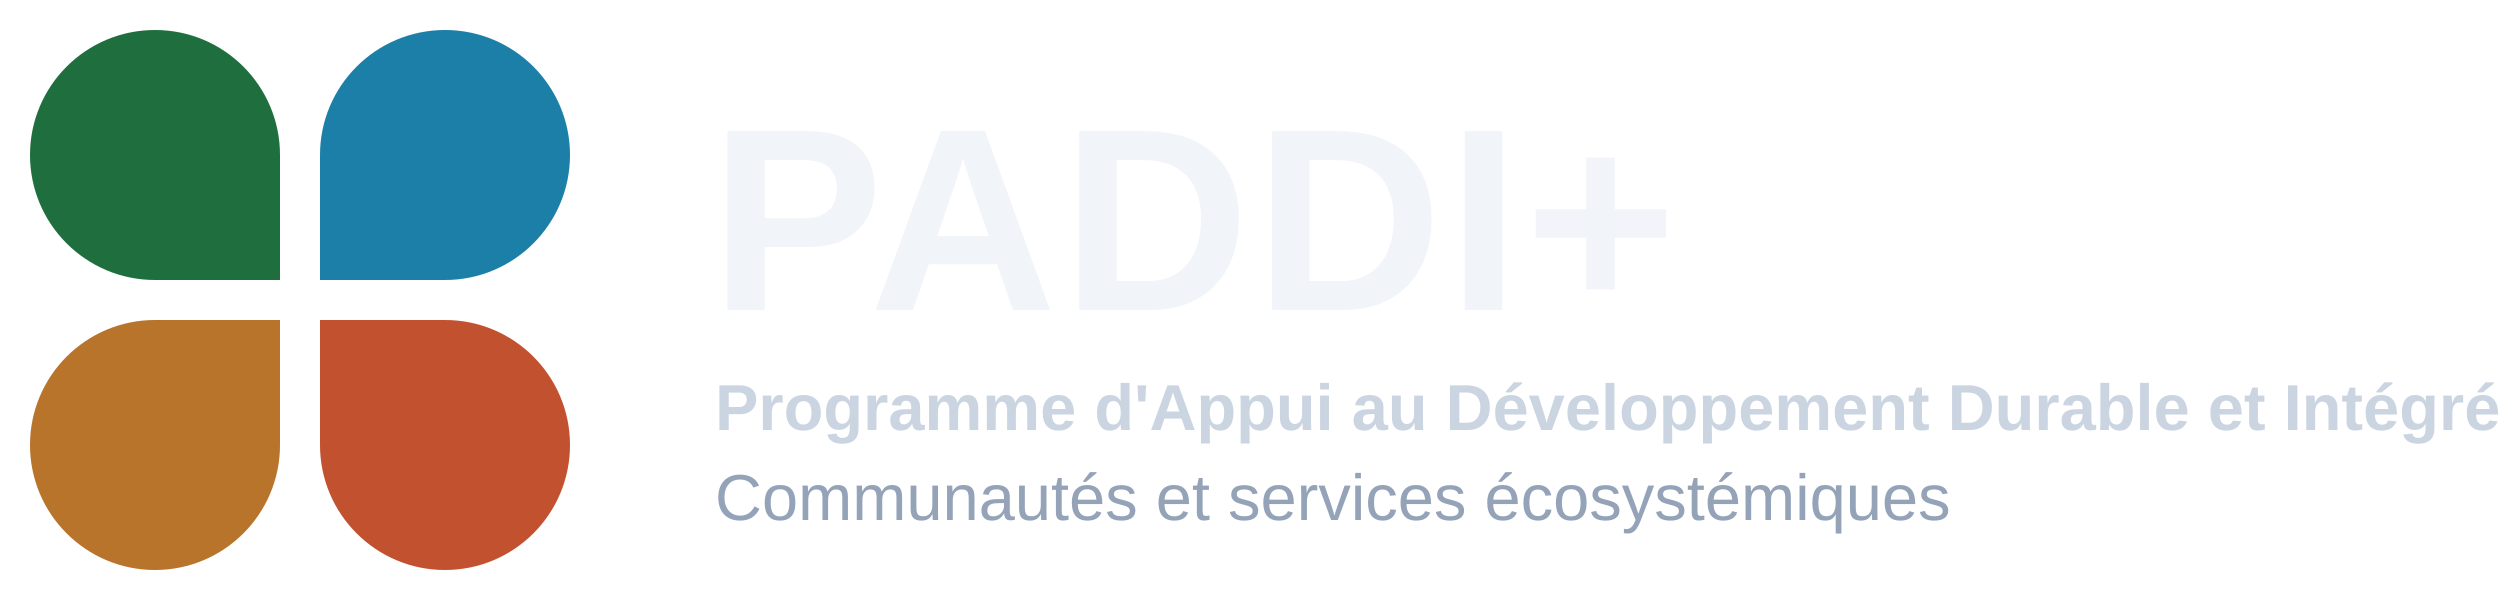
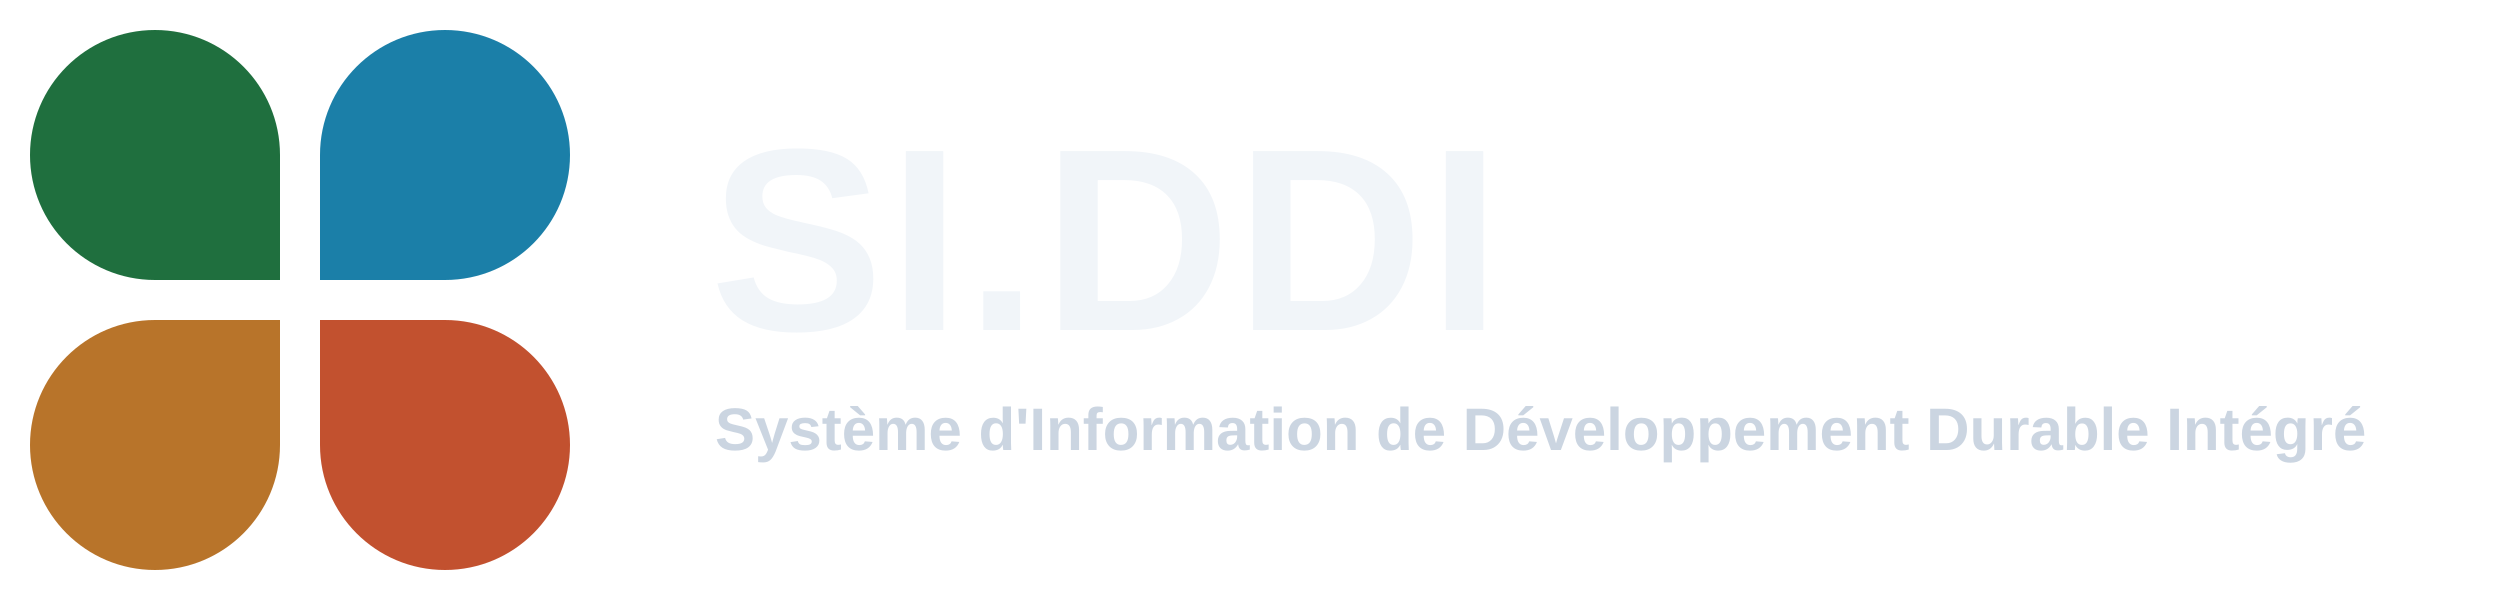
<svg xmlns="http://www.w3.org/2000/svg" viewBox="0 0 500 120" role="img" aria-labelledby="t">
  <defs>
    <path id="petale" d="M0 25A25 25 0 0 1 25 0A25 25 0 0 1 50 25L50 50L25 50A25 25 0 0 1 0 25Z" />
  </defs>
  <g>
    <use href="#petale" fill="#1f6f3e" transform="translate(6 6)" />
    <use href="#petale" fill="#1b7fa8" transform="translate(114 6) scale(-1 1)" />
    <use href="#petale" fill="#b8742a" transform="translate(6 114) scale(1 -1)" />
    <use href="#petale" fill="#c2512f" transform="translate(114 114) scale(-1 -1)" />
  </g>
-   <text x="142" y="62" font-family="Poppins, 'Segoe UI', Arial, sans-serif" font-size="52" font-weight="800" letter-spacing="1" fill="#f1f5f9">PADDI+</text>
-   <text x="143" y="86" font-family="'Segoe UI', Arial, sans-serif" font-size="13" font-weight="600" fill="#cbd5e1">Programme d'Appui au Développement Durable et Intégré</text>
-   <text x="143" y="104" font-family="'Segoe UI', Arial, sans-serif" font-size="13" fill="#94a3b8">Communautés et services écosystémiques</text>
+   <text x="142" y="66" font-family="Poppins, 'Segoe UI', Arial, sans-serif" font-size="52" font-weight="800" letter-spacing="1" fill="#f1f5f9">SI.DDI</text>
+   <text x="143" y="90" font-family="'Segoe UI', Arial, sans-serif" font-size="12" font-weight="600" fill="#cbd5e1">Système d'Information de Développement Durable Intégré</text>
</svg>
